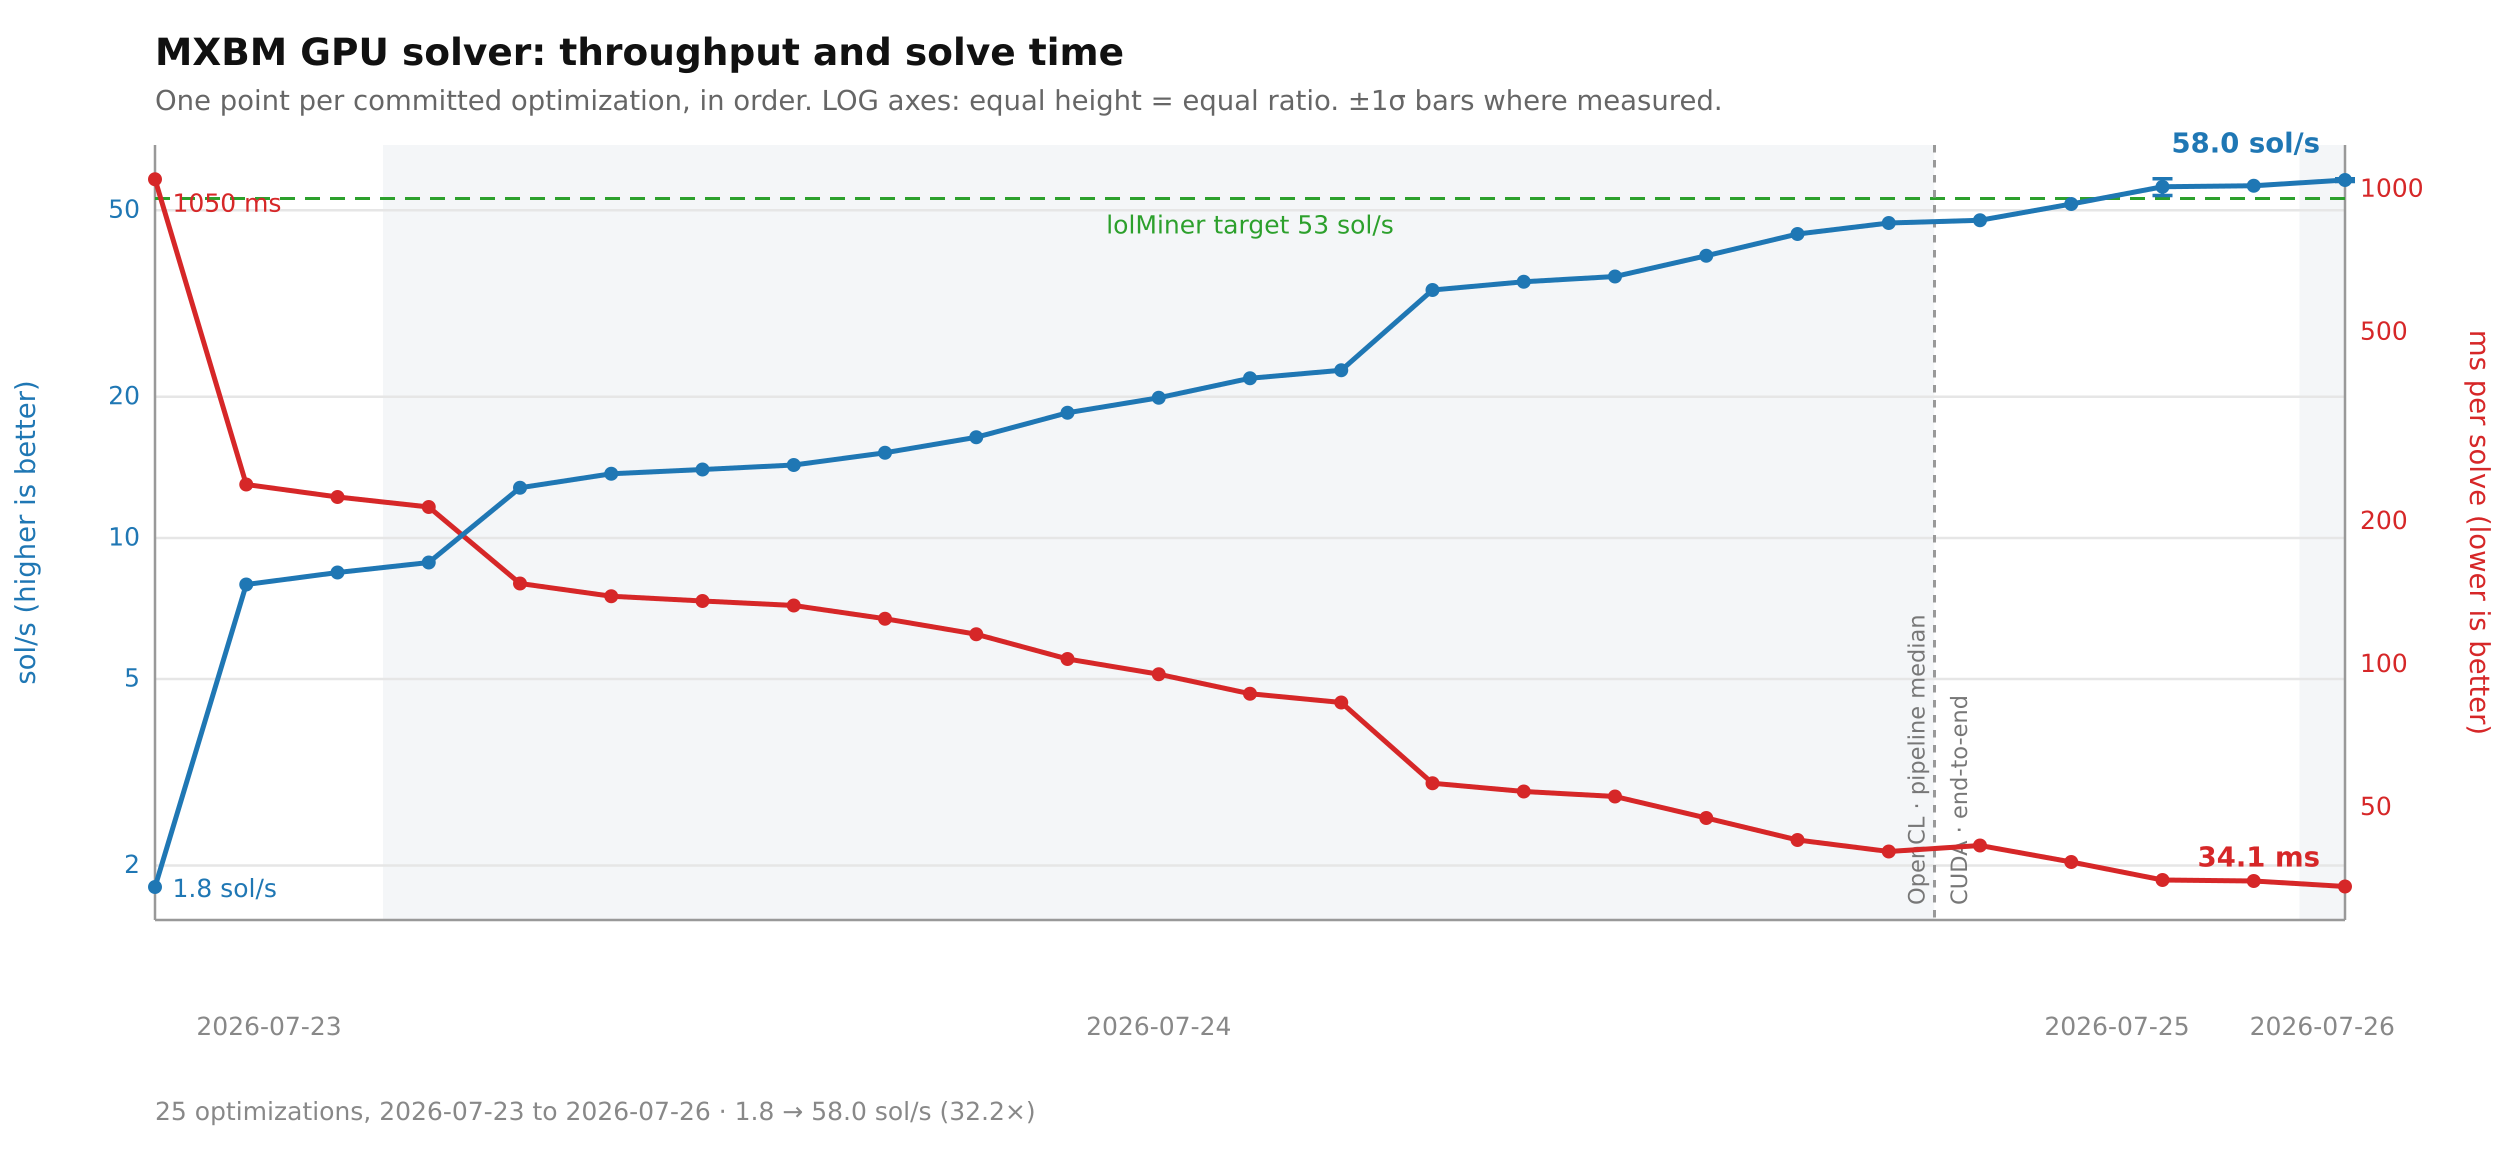
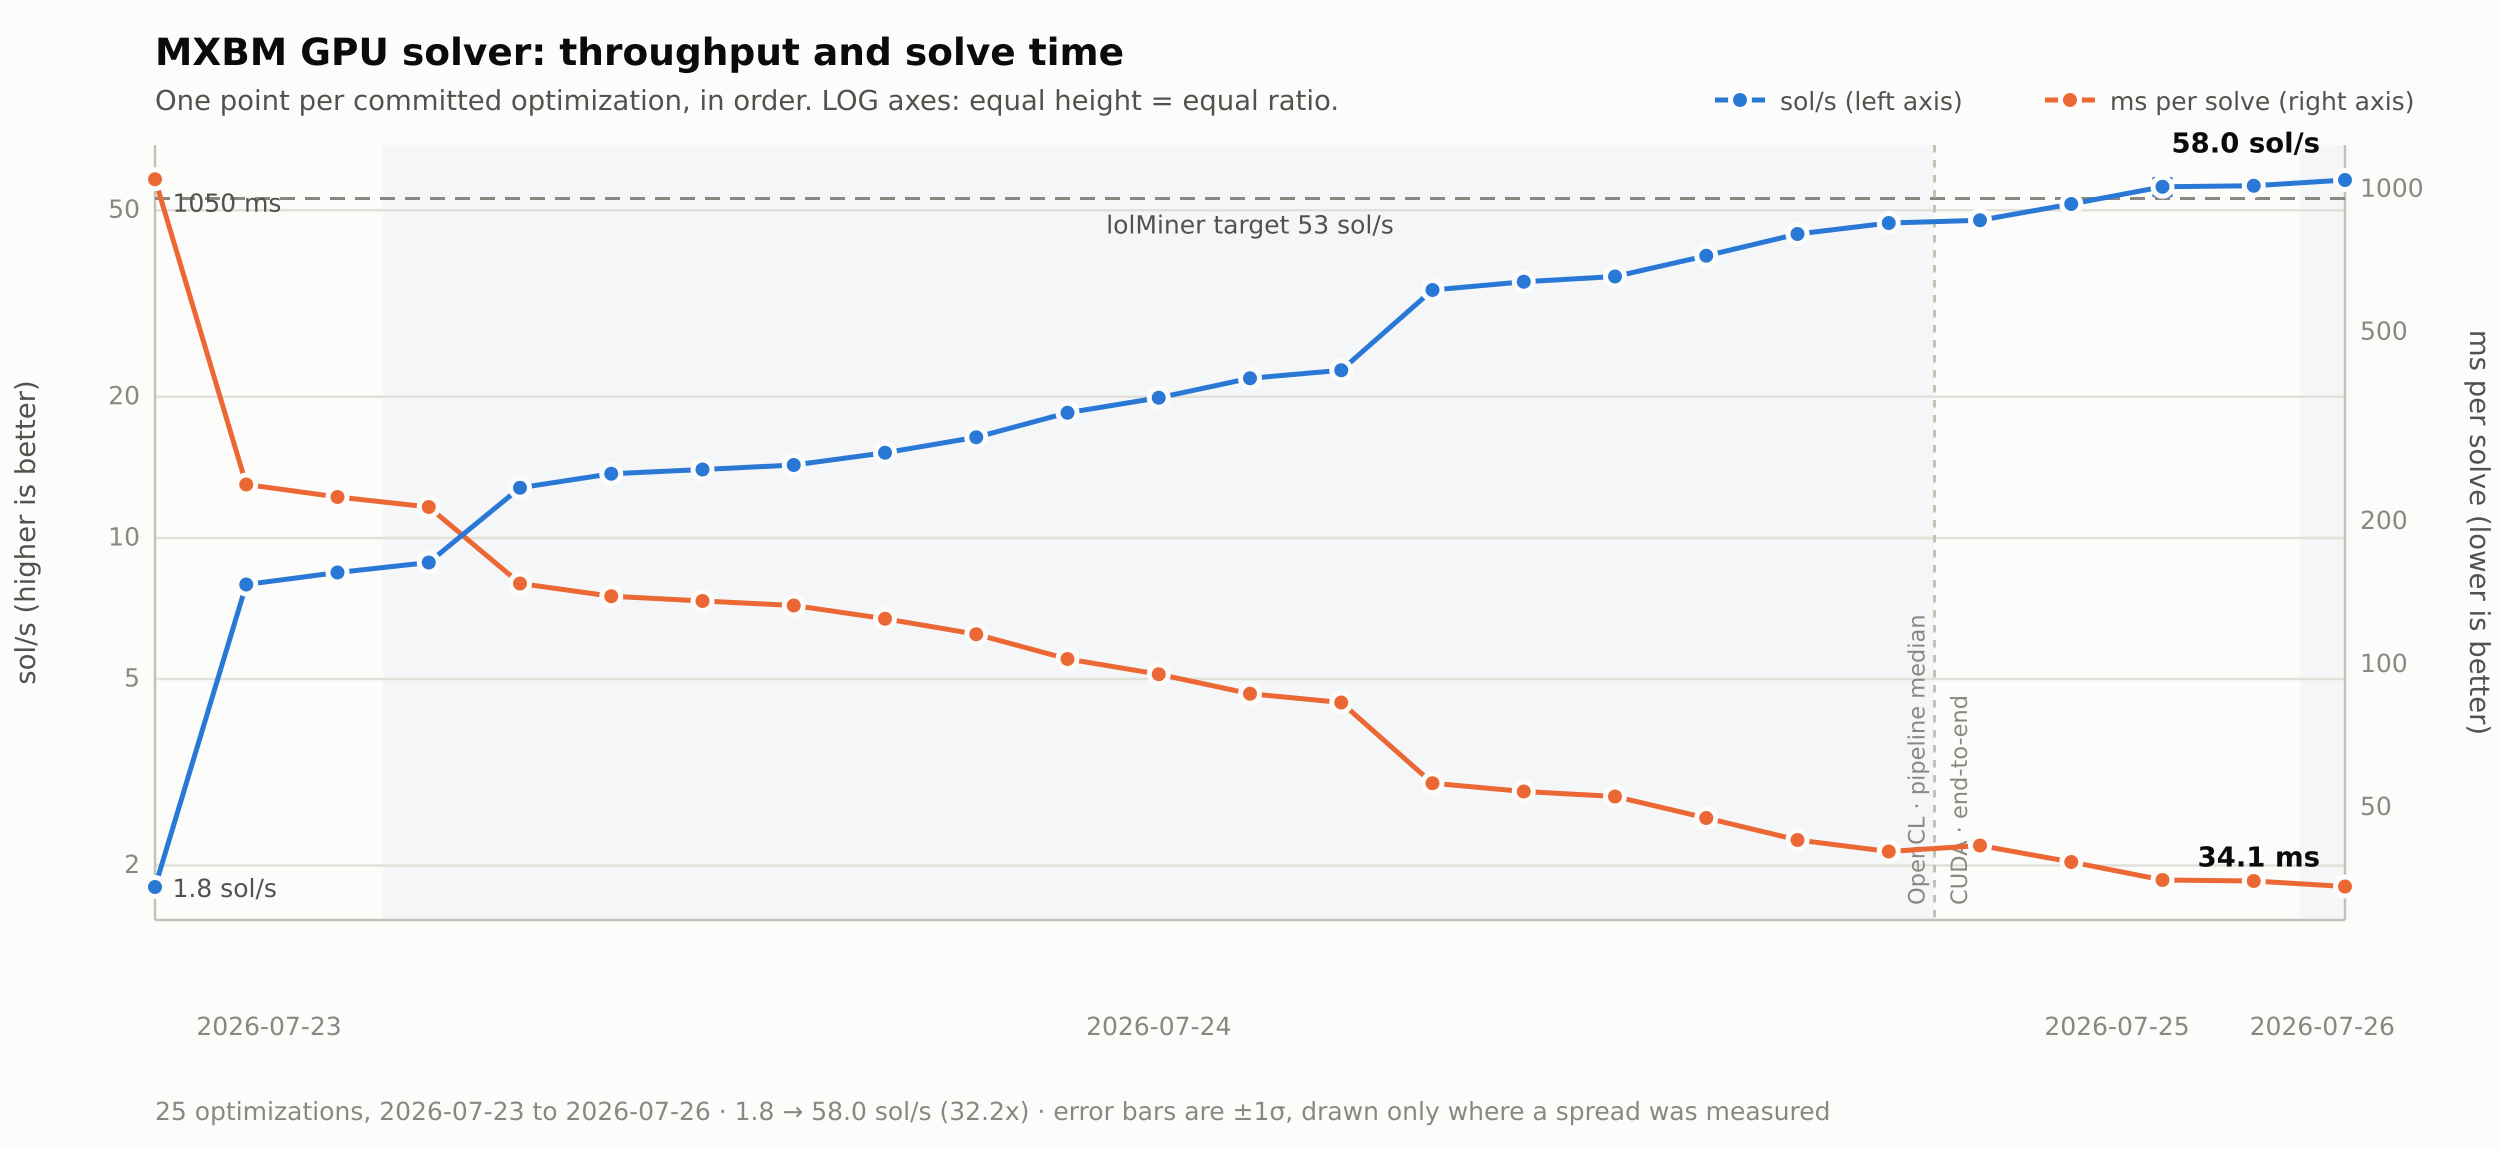
<svg xmlns="http://www.w3.org/2000/svg" width="1000" height="460" viewBox="0 0 1000 460" font-family="DejaVu Sans, Helvetica, Arial, sans-serif">
-   <rect width="1000" height="460" fill="#ffffff" />
-   <text x="62" y="26" font-size="15" font-weight="bold" fill="#111">MXBM GPU solver: throughput and solve time</text>
-   <text x="62" y="44" font-size="11" fill="#666">One point per committed optimization, in order. LOG axes: equal height = equal ratio. ±1σ bars where measured.</text>
-   <text x="107.6" y="414" font-size="10" fill="#888" text-anchor="middle">2026-07-23</text>
+   <rect width="1000" height="460" fill="#fcfcfb" />
+   <text x="62" y="26" font-size="15" font-weight="bold" fill="#0b0b0b">MXBM GPU solver: throughput and solve time</text>
+   <text x="62" y="44" font-size="11" fill="#52514e">One point per committed optimization, in order. LOG axes: equal height = equal ratio.</text>
+   <line x1="686" y1="40" x2="706" y2="40" stroke="#2a78d6" stroke-width="2" />
+   <circle cx="696" cy="40" r="4.8" fill="#fcfcfb" />
+   <circle cx="696" cy="40" r="2.8" fill="#2a78d6" />
+   <text x="712" y="44" font-size="10" fill="#52514e">sol/s (left axis)</text>
+   <line x1="818" y1="40" x2="838" y2="40" stroke="#eb6834" stroke-width="2" />
+   <circle cx="828" cy="40" r="4.8" fill="#fcfcfb" />
+   <circle cx="828" cy="40" r="2.8" fill="#eb6834" />
+   <text x="844" y="44" font-size="10" fill="#52514e">ms per solve (right axis)</text>
+   <text x="107.6" y="414" font-size="10" fill="#898781" text-anchor="middle">2026-07-23</text>
  <rect x="153.2" y="58" width="620.5" height="310" fill="#f4f6f8" />
-   <text x="463.5" y="414" font-size="10" fill="#888" text-anchor="middle">2026-07-24</text>
-   <text x="846.8" y="414" font-size="10" fill="#888" text-anchor="middle">2026-07-25</text>
+   <text x="463.5" y="414" font-size="10" fill="#898781" text-anchor="middle">2026-07-24</text>
+   <text x="846.8" y="414" font-size="10" fill="#898781" text-anchor="middle">2026-07-25</text>
  <rect x="919.8" y="58" width="18.2" height="310" fill="#f4f6f8" />
-   <text x="928.9" y="414" font-size="10" fill="#888" text-anchor="middle">2026-07-26</text>
-   <line x1="62" y1="346.2" x2="938" y2="346.2" stroke="#e6e6e6" stroke-width="1" />
-   <text x="56" y="349.2" font-size="10" fill="#1f77b4" text-anchor="end">2</text>
-   <line x1="62" y1="271.6" x2="938" y2="271.6" stroke="#e6e6e6" stroke-width="1" />
-   <text x="56" y="274.6" font-size="10" fill="#1f77b4" text-anchor="end">5</text>
-   <line x1="62" y1="215.2" x2="938" y2="215.2" stroke="#e6e6e6" stroke-width="1" />
-   <text x="56" y="218.2" font-size="10" fill="#1f77b4" text-anchor="end">10</text>
-   <line x1="62" y1="158.7" x2="938" y2="158.7" stroke="#e6e6e6" stroke-width="1" />
-   <text x="56" y="161.7" font-size="10" fill="#1f77b4" text-anchor="end">20</text>
-   <line x1="62" y1="84.1" x2="938" y2="84.1" stroke="#e6e6e6" stroke-width="1" />
-   <text x="56" y="87.1" font-size="10" fill="#1f77b4" text-anchor="end">50</text>
-   <text x="944" y="326.0" font-size="10" fill="#d62728" text-anchor="start">50</text>
-   <text x="944" y="268.8" font-size="10" fill="#d62728" text-anchor="start">100</text>
-   <text x="944" y="211.6" font-size="10" fill="#d62728" text-anchor="start">200</text>
-   <text x="944" y="135.9" font-size="10" fill="#d62728" text-anchor="start">500</text>
-   <text x="944" y="78.7" font-size="10" fill="#d62728" text-anchor="start">1000</text>
-   <line x1="62" y1="58" x2="62" y2="368" stroke="#999" />
-   <line x1="938" y1="58" x2="938" y2="368" stroke="#999" />
-   <line x1="62" y1="368" x2="938" y2="368" stroke="#999" />
-   <text x="14" y="213" font-size="11" fill="#1f77b4" transform="rotate(-90 14 213)" text-anchor="middle">sol/s  (higher is better)</text>
-   <text x="988" y="213" font-size="11" fill="#d62728" transform="rotate(90 988 213)" text-anchor="middle">ms per solve  (lower is better)</text>
-   <line x1="62" y1="79.4" x2="938" y2="79.4" stroke="#2ca02c" stroke-width="1.2" stroke-dasharray="6 4" />
-   <text x="500.0" y="93.4" font-size="10" fill="#2ca02c" text-anchor="middle">lolMiner target 53 sol/s</text>
-   <line x1="773.8" y1="58" x2="773.8" y2="368" stroke="#999" stroke-width="1.2" stroke-dasharray="3 3" />
-   <text x="769.8" y="362" font-size="9" fill="#777" text-anchor="start" transform="rotate(-90 769.8 362)">OpenCL · pipeline median</text>
-   <text x="786.8" y="362" font-size="9" fill="#777" text-anchor="start" transform="rotate(-90 786.8 362)">CUDA · end-to-end</text>
-   <line x1="865.0" y1="71.5" x2="865.0" y2="78.2" stroke="#1f77b4" stroke-width="1.4" />
-   <line x1="861.0" y1="71.5" x2="869.0" y2="71.5" stroke="#1f77b4" stroke-width="1.4" />
-   <line x1="861.0" y1="78.2" x2="869.0" y2="78.2" stroke="#1f77b4" stroke-width="1.4" />
-   <line x1="938.0" y1="71.5" x2="938.0" y2="72.6" stroke="#1f77b4" stroke-width="1.4" />
-   <line x1="934.0" y1="71.5" x2="942.0" y2="71.5" stroke="#1f77b4" stroke-width="1.4" />
-   <line x1="934.0" y1="72.6" x2="942.0" y2="72.6" stroke="#1f77b4" stroke-width="1.4" />
-   <polyline points="62.0,71.7 98.5,193.8 135.0,198.8 171.5,202.8 208.0,233.4 244.5,238.5 281.0,240.4 317.5,242.2 354.0,247.5 390.5,253.7 427.0,263.6 463.5,269.7 500.0,277.5 536.5,281.0 573.0,313.3 609.5,316.6 646.0,318.6 682.5,327.2 719.0,336.0 755.5,340.6 792.0,338.2 828.5,344.8 865.0,352.0 901.5,352.4 938.0,354.6" fill="none" stroke="#d62728" stroke-width="2" />
-   <circle cx="62.0" cy="71.7" r="2.8" fill="#d62728" />
-   <circle cx="98.5" cy="193.8" r="2.8" fill="#d62728" />
-   <circle cx="135.0" cy="198.8" r="2.8" fill="#d62728" />
-   <circle cx="171.5" cy="202.8" r="2.8" fill="#d62728" />
-   <circle cx="208.0" cy="233.4" r="2.8" fill="#d62728" />
-   <circle cx="244.5" cy="238.5" r="2.8" fill="#d62728" />
-   <circle cx="281.0" cy="240.4" r="2.8" fill="#d62728" />
-   <circle cx="317.5" cy="242.2" r="2.8" fill="#d62728" />
-   <circle cx="354.0" cy="247.5" r="2.8" fill="#d62728" />
-   <circle cx="390.5" cy="253.7" r="2.8" fill="#d62728" />
-   <circle cx="427.0" cy="263.6" r="2.8" fill="#d62728" />
-   <circle cx="463.5" cy="269.7" r="2.8" fill="#d62728" />
-   <circle cx="500.0" cy="277.5" r="2.8" fill="#d62728" />
-   <circle cx="536.5" cy="281.0" r="2.8" fill="#d62728" />
-   <circle cx="573.0" cy="313.3" r="2.8" fill="#d62728" />
-   <circle cx="609.5" cy="316.6" r="2.8" fill="#d62728" />
-   <circle cx="646.0" cy="318.6" r="2.8" fill="#d62728" />
-   <circle cx="682.5" cy="327.2" r="2.8" fill="#d62728" />
-   <circle cx="719.0" cy="336.0" r="2.8" fill="#d62728" />
-   <circle cx="755.5" cy="340.6" r="2.8" fill="#d62728" />
-   <circle cx="792.0" cy="338.2" r="2.8" fill="#d62728" />
-   <circle cx="828.5" cy="344.8" r="2.8" fill="#d62728" />
-   <circle cx="865.0" cy="352.0" r="2.8" fill="#d62728" />
-   <circle cx="901.5" cy="352.4" r="2.8" fill="#d62728" />
-   <circle cx="938.0" cy="354.6" r="2.8" fill="#d62728" />
-   <polyline points="62.0,354.8 98.5,233.8 135.0,229.0 171.5,225.0 208.0,195.1 244.5,189.5 281.0,187.8 317.5,186.0 354.0,181.1 390.5,174.9 427.0,165.1 463.5,159.1 500.0,151.3 536.5,148.1 573.0,116.0 609.5,112.7 646.0,110.6 682.5,102.3 719.0,93.6 755.5,89.2 792.0,88.1 828.5,81.6 865.0,74.7 901.5,74.3 938.0,72.0" fill="none" stroke="#1f77b4" stroke-width="2" />
-   <circle cx="62.0" cy="354.8" r="2.8" fill="#1f77b4" />
-   <circle cx="98.5" cy="233.8" r="2.8" fill="#1f77b4" />
-   <circle cx="135.0" cy="229.0" r="2.8" fill="#1f77b4" />
-   <circle cx="171.5" cy="225.0" r="2.8" fill="#1f77b4" />
-   <circle cx="208.0" cy="195.1" r="2.8" fill="#1f77b4" />
-   <circle cx="244.5" cy="189.5" r="2.8" fill="#1f77b4" />
-   <circle cx="281.0" cy="187.8" r="2.8" fill="#1f77b4" />
-   <circle cx="317.5" cy="186.0" r="2.8" fill="#1f77b4" />
-   <circle cx="354.0" cy="181.1" r="2.8" fill="#1f77b4" />
-   <circle cx="390.5" cy="174.9" r="2.8" fill="#1f77b4" />
-   <circle cx="427.0" cy="165.1" r="2.8" fill="#1f77b4" />
-   <circle cx="463.5" cy="159.1" r="2.8" fill="#1f77b4" />
-   <circle cx="500.0" cy="151.3" r="2.8" fill="#1f77b4" />
-   <circle cx="536.5" cy="148.1" r="2.8" fill="#1f77b4" />
-   <circle cx="573.0" cy="116.0" r="2.8" fill="#1f77b4" />
-   <circle cx="609.5" cy="112.7" r="2.8" fill="#1f77b4" />
-   <circle cx="646.0" cy="110.6" r="2.8" fill="#1f77b4" />
-   <circle cx="682.5" cy="102.3" r="2.8" fill="#1f77b4" />
-   <circle cx="719.0" cy="93.6" r="2.8" fill="#1f77b4" />
-   <circle cx="755.5" cy="89.2" r="2.8" fill="#1f77b4" />
-   <circle cx="792.0" cy="88.1" r="2.8" fill="#1f77b4" />
-   <circle cx="828.5" cy="81.6" r="2.8" fill="#1f77b4" />
-   <circle cx="865.0" cy="74.7" r="2.8" fill="#1f77b4" />
-   <circle cx="901.5" cy="74.3" r="2.8" fill="#1f77b4" />
-   <circle cx="938.0" cy="72.0" r="2.8" fill="#1f77b4" />
-   <text x="928.0" y="61.0" font-size="11" font-weight="bold" fill="#1f77b4" text-anchor="end">58.0 sol/s</text>
-   <text x="928.0" y="346.6" font-size="11" font-weight="bold" fill="#d62728" text-anchor="end">34.1 ms</text>
-   <text x="69.0" y="358.8" font-size="10" fill="#1f77b4">1.8 sol/s</text>
-   <text x="69.0" y="84.7" font-size="10" fill="#d62728">1050 ms</text>
-   <text x="62" y="448" font-size="10" fill="#888">25 optimizations, 2026-07-23 to 2026-07-26  ·  1.8 → 58.0 sol/s (32.2×)</text>
+   <text x="928.9" y="414" font-size="10" fill="#898781" text-anchor="middle">2026-07-26</text>
+   <line x1="62" y1="346.2" x2="938" y2="346.2" stroke="#e1e0d9" stroke-width="1" />
+   <text x="56" y="349.2" font-size="10" fill="#898781" text-anchor="end">2</text>
+   <line x1="62" y1="271.6" x2="938" y2="271.6" stroke="#e1e0d9" stroke-width="1" />
+   <text x="56" y="274.6" font-size="10" fill="#898781" text-anchor="end">5</text>
+   <line x1="62" y1="215.2" x2="938" y2="215.2" stroke="#e1e0d9" stroke-width="1" />
+   <text x="56" y="218.2" font-size="10" fill="#898781" text-anchor="end">10</text>
+   <line x1="62" y1="158.7" x2="938" y2="158.7" stroke="#e1e0d9" stroke-width="1" />
+   <text x="56" y="161.7" font-size="10" fill="#898781" text-anchor="end">20</text>
+   <line x1="62" y1="84.1" x2="938" y2="84.1" stroke="#e1e0d9" stroke-width="1" />
+   <text x="56" y="87.1" font-size="10" fill="#898781" text-anchor="end">50</text>
+   <text x="944" y="326.0" font-size="10" fill="#898781" text-anchor="start">50</text>
+   <text x="944" y="268.8" font-size="10" fill="#898781" text-anchor="start">100</text>
+   <text x="944" y="211.6" font-size="10" fill="#898781" text-anchor="start">200</text>
+   <text x="944" y="135.9" font-size="10" fill="#898781" text-anchor="start">500</text>
+   <text x="944" y="78.7" font-size="10" fill="#898781" text-anchor="start">1000</text>
+   <line x1="62" y1="58" x2="62" y2="368" stroke="#c3c2b7" stroke-width="1" />
+   <line x1="938" y1="58" x2="938" y2="368" stroke="#c3c2b7" stroke-width="1" />
+   <line x1="62" y1="368" x2="938" y2="368" stroke="#c3c2b7" stroke-width="1" />
+   <text x="14" y="213" font-size="11" fill="#52514e" text-anchor="middle" transform="rotate(-90 14 213)">sol/s  (higher is better)</text>
+   <text x="988" y="213" font-size="11" fill="#52514e" text-anchor="middle" transform="rotate(90 988 213)">ms per solve  (lower is better)</text>
+   <line x1="62" y1="79.4" x2="938" y2="79.4" stroke="#898781" stroke-width="1.2" stroke-dasharray="6 4" />
+   <text x="500" y="93.4" font-size="10" fill="#52514e" text-anchor="middle">lolMiner target 53 sol/s</text>
+   <line x1="773.8" y1="58" x2="773.8" y2="368" stroke="#c3c2b7" stroke-width="1.2" stroke-dasharray="3 3" />
+   <text x="769.8" y="362" font-size="9" fill="#898781" text-anchor="start" transform="rotate(-90 769.8 362)">OpenCL · pipeline median</text>
+   <text x="786.8" y="362" font-size="9" fill="#898781" text-anchor="start" transform="rotate(-90 786.8 362)">CUDA · end-to-end</text>
+   <line x1="865" y1="71.5" x2="865" y2="78.2" stroke="#2a78d6" stroke-width="1.4" />
+   <line x1="861" y1="71.5" x2="869" y2="71.5" stroke="#2a78d6" stroke-width="1.4" />
+   <line x1="861" y1="78.2" x2="869" y2="78.2" stroke="#2a78d6" stroke-width="1.4" />
+   <line x1="938" y1="71.5" x2="938" y2="72.6" stroke="#2a78d6" stroke-width="1.4" />
+   <line x1="934" y1="71.5" x2="942" y2="71.5" stroke="#2a78d6" stroke-width="1.4" />
+   <line x1="934" y1="72.6" x2="942" y2="72.6" stroke="#2a78d6" stroke-width="1.4" />
+   <polyline points="62,71.7 98.5,193.8 135,198.8 171.5,202.8 208,233.4 244.5,238.5 281,240.4 317.5,242.2 354,247.5 390.5,253.7 427,263.6 463.5,269.7 500,277.5 536.5,281.0 573,313.3 609.5,316.6 646,318.6 682.5,327.2 719,336.0 755.5,340.6 792,338.2 828.5,344.8 865,352.0 901.5,352.4 938,354.6" fill="none" stroke="#eb6834" stroke-width="2" stroke-linejoin="round" stroke-linecap="round" />
+   <circle cx="62" cy="71.7" r="4.8" fill="#fcfcfb" />
+   <circle cx="62" cy="71.7" r="2.8" fill="#eb6834" />
+   <circle cx="98.5" cy="193.8" r="4.8" fill="#fcfcfb" />
+   <circle cx="98.5" cy="193.8" r="2.8" fill="#eb6834" />
+   <circle cx="135" cy="198.8" r="4.8" fill="#fcfcfb" />
+   <circle cx="135" cy="198.8" r="2.8" fill="#eb6834" />
+   <circle cx="171.5" cy="202.8" r="4.8" fill="#fcfcfb" />
+   <circle cx="171.5" cy="202.8" r="2.8" fill="#eb6834" />
+   <circle cx="208" cy="233.4" r="4.8" fill="#fcfcfb" />
+   <circle cx="208" cy="233.4" r="2.8" fill="#eb6834" />
+   <circle cx="244.5" cy="238.5" r="4.8" fill="#fcfcfb" />
+   <circle cx="244.5" cy="238.5" r="2.8" fill="#eb6834" />
+   <circle cx="281" cy="240.4" r="4.8" fill="#fcfcfb" />
+   <circle cx="281" cy="240.4" r="2.8" fill="#eb6834" />
+   <circle cx="317.5" cy="242.2" r="4.8" fill="#fcfcfb" />
+   <circle cx="317.5" cy="242.2" r="2.8" fill="#eb6834" />
+   <circle cx="354" cy="247.5" r="4.8" fill="#fcfcfb" />
+   <circle cx="354" cy="247.5" r="2.8" fill="#eb6834" />
+   <circle cx="390.5" cy="253.7" r="4.8" fill="#fcfcfb" />
+   <circle cx="390.5" cy="253.7" r="2.8" fill="#eb6834" />
+   <circle cx="427" cy="263.6" r="4.8" fill="#fcfcfb" />
+   <circle cx="427" cy="263.6" r="2.8" fill="#eb6834" />
+   <circle cx="463.5" cy="269.7" r="4.8" fill="#fcfcfb" />
+   <circle cx="463.5" cy="269.7" r="2.8" fill="#eb6834" />
+   <circle cx="500" cy="277.5" r="4.8" fill="#fcfcfb" />
+   <circle cx="500" cy="277.5" r="2.8" fill="#eb6834" />
+   <circle cx="536.5" cy="281.0" r="4.8" fill="#fcfcfb" />
+   <circle cx="536.5" cy="281.0" r="2.8" fill="#eb6834" />
+   <circle cx="573" cy="313.3" r="4.8" fill="#fcfcfb" />
+   <circle cx="573" cy="313.3" r="2.8" fill="#eb6834" />
+   <circle cx="609.5" cy="316.6" r="4.8" fill="#fcfcfb" />
+   <circle cx="609.5" cy="316.6" r="2.8" fill="#eb6834" />
+   <circle cx="646" cy="318.6" r="4.8" fill="#fcfcfb" />
+   <circle cx="646" cy="318.6" r="2.8" fill="#eb6834" />
+   <circle cx="682.5" cy="327.2" r="4.8" fill="#fcfcfb" />
+   <circle cx="682.5" cy="327.2" r="2.8" fill="#eb6834" />
+   <circle cx="719" cy="336.0" r="4.8" fill="#fcfcfb" />
+   <circle cx="719" cy="336.0" r="2.8" fill="#eb6834" />
+   <circle cx="755.5" cy="340.6" r="4.8" fill="#fcfcfb" />
+   <circle cx="755.5" cy="340.6" r="2.8" fill="#eb6834" />
+   <circle cx="792" cy="338.2" r="4.8" fill="#fcfcfb" />
+   <circle cx="792" cy="338.2" r="2.8" fill="#eb6834" />
+   <circle cx="828.5" cy="344.8" r="4.8" fill="#fcfcfb" />
+   <circle cx="828.5" cy="344.8" r="2.8" fill="#eb6834" />
+   <circle cx="865" cy="352.0" r="4.8" fill="#fcfcfb" />
+   <circle cx="865" cy="352.0" r="2.8" fill="#eb6834" />
+   <circle cx="901.5" cy="352.4" r="4.8" fill="#fcfcfb" />
+   <circle cx="901.5" cy="352.4" r="2.8" fill="#eb6834" />
+   <circle cx="938" cy="354.6" r="4.8" fill="#fcfcfb" />
+   <circle cx="938" cy="354.6" r="2.8" fill="#eb6834" />
+   <polyline points="62,354.8 98.5,233.8 135,229.0 171.5,225.0 208,195.1 244.5,189.5 281,187.8 317.5,186.0 354,181.1 390.5,174.9 427,165.1 463.5,159.1 500,151.3 536.5,148.1 573,116.0 609.5,112.7 646,110.6 682.5,102.3 719,93.6 755.5,89.2 792,88.1 828.5,81.6 865,74.7 901.5,74.3 938,72.0" fill="none" stroke="#2a78d6" stroke-width="2" stroke-linejoin="round" stroke-linecap="round" />
+   <circle cx="62" cy="354.8" r="4.8" fill="#fcfcfb" />
+   <circle cx="62" cy="354.8" r="2.8" fill="#2a78d6" />
+   <circle cx="98.5" cy="233.8" r="4.8" fill="#fcfcfb" />
+   <circle cx="98.5" cy="233.8" r="2.8" fill="#2a78d6" />
+   <circle cx="135" cy="229.0" r="4.8" fill="#fcfcfb" />
+   <circle cx="135" cy="229.0" r="2.8" fill="#2a78d6" />
+   <circle cx="171.5" cy="225.0" r="4.8" fill="#fcfcfb" />
+   <circle cx="171.5" cy="225.0" r="2.8" fill="#2a78d6" />
+   <circle cx="208" cy="195.1" r="4.8" fill="#fcfcfb" />
+   <circle cx="208" cy="195.1" r="2.8" fill="#2a78d6" />
+   <circle cx="244.5" cy="189.5" r="4.8" fill="#fcfcfb" />
+   <circle cx="244.5" cy="189.5" r="2.8" fill="#2a78d6" />
+   <circle cx="281" cy="187.8" r="4.8" fill="#fcfcfb" />
+   <circle cx="281" cy="187.8" r="2.8" fill="#2a78d6" />
+   <circle cx="317.5" cy="186.0" r="4.8" fill="#fcfcfb" />
+   <circle cx="317.5" cy="186.0" r="2.8" fill="#2a78d6" />
+   <circle cx="354" cy="181.1" r="4.8" fill="#fcfcfb" />
+   <circle cx="354" cy="181.1" r="2.8" fill="#2a78d6" />
+   <circle cx="390.5" cy="174.9" r="4.8" fill="#fcfcfb" />
+   <circle cx="390.5" cy="174.9" r="2.8" fill="#2a78d6" />
+   <circle cx="427" cy="165.1" r="4.8" fill="#fcfcfb" />
+   <circle cx="427" cy="165.1" r="2.8" fill="#2a78d6" />
+   <circle cx="463.5" cy="159.1" r="4.8" fill="#fcfcfb" />
+   <circle cx="463.5" cy="159.1" r="2.8" fill="#2a78d6" />
+   <circle cx="500" cy="151.3" r="4.8" fill="#fcfcfb" />
+   <circle cx="500" cy="151.3" r="2.8" fill="#2a78d6" />
+   <circle cx="536.5" cy="148.1" r="4.8" fill="#fcfcfb" />
+   <circle cx="536.5" cy="148.1" r="2.8" fill="#2a78d6" />
+   <circle cx="573" cy="116.0" r="4.8" fill="#fcfcfb" />
+   <circle cx="573" cy="116.0" r="2.8" fill="#2a78d6" />
+   <circle cx="609.5" cy="112.7" r="4.8" fill="#fcfcfb" />
+   <circle cx="609.5" cy="112.7" r="2.8" fill="#2a78d6" />
+   <circle cx="646" cy="110.6" r="4.8" fill="#fcfcfb" />
+   <circle cx="646" cy="110.6" r="2.8" fill="#2a78d6" />
+   <circle cx="682.5" cy="102.3" r="4.8" fill="#fcfcfb" />
+   <circle cx="682.5" cy="102.3" r="2.8" fill="#2a78d6" />
+   <circle cx="719" cy="93.6" r="4.8" fill="#fcfcfb" />
+   <circle cx="719" cy="93.6" r="2.8" fill="#2a78d6" />
+   <circle cx="755.5" cy="89.2" r="4.8" fill="#fcfcfb" />
+   <circle cx="755.5" cy="89.2" r="2.8" fill="#2a78d6" />
+   <circle cx="792" cy="88.1" r="4.8" fill="#fcfcfb" />
+   <circle cx="792" cy="88.1" r="2.8" fill="#2a78d6" />
+   <circle cx="828.5" cy="81.6" r="4.8" fill="#fcfcfb" />
+   <circle cx="828.5" cy="81.6" r="2.8" fill="#2a78d6" />
+   <circle cx="865" cy="74.7" r="4.8" fill="#fcfcfb" />
+   <circle cx="865" cy="74.7" r="2.8" fill="#2a78d6" />
+   <circle cx="901.5" cy="74.3" r="4.8" fill="#fcfcfb" />
+   <circle cx="901.5" cy="74.3" r="2.8" fill="#2a78d6" />
+   <circle cx="938" cy="72.0" r="4.8" fill="#fcfcfb" />
+   <circle cx="938" cy="72.0" r="2.8" fill="#2a78d6" />
+   <text x="928" y="61.0" font-size="11" font-weight="bold" fill="#0b0b0b" text-anchor="end">58.0 sol/s</text>
+   <text x="928" y="346.6" font-size="11" font-weight="bold" fill="#0b0b0b" text-anchor="end">34.1 ms</text>
+   <text x="69" y="358.8" font-size="10" fill="#52514e">1.8 sol/s</text>
+   <text x="69" y="84.7" font-size="10" fill="#52514e">1050 ms</text>
+   <text x="62" y="448" font-size="10" fill="#898781">25 optimizations, 2026-07-23 to 2026-07-26  ·  1.8 → 58.0 sol/s (32.2x)  ·  error bars are ±1σ, drawn only where a spread was measured</text>
</svg>
